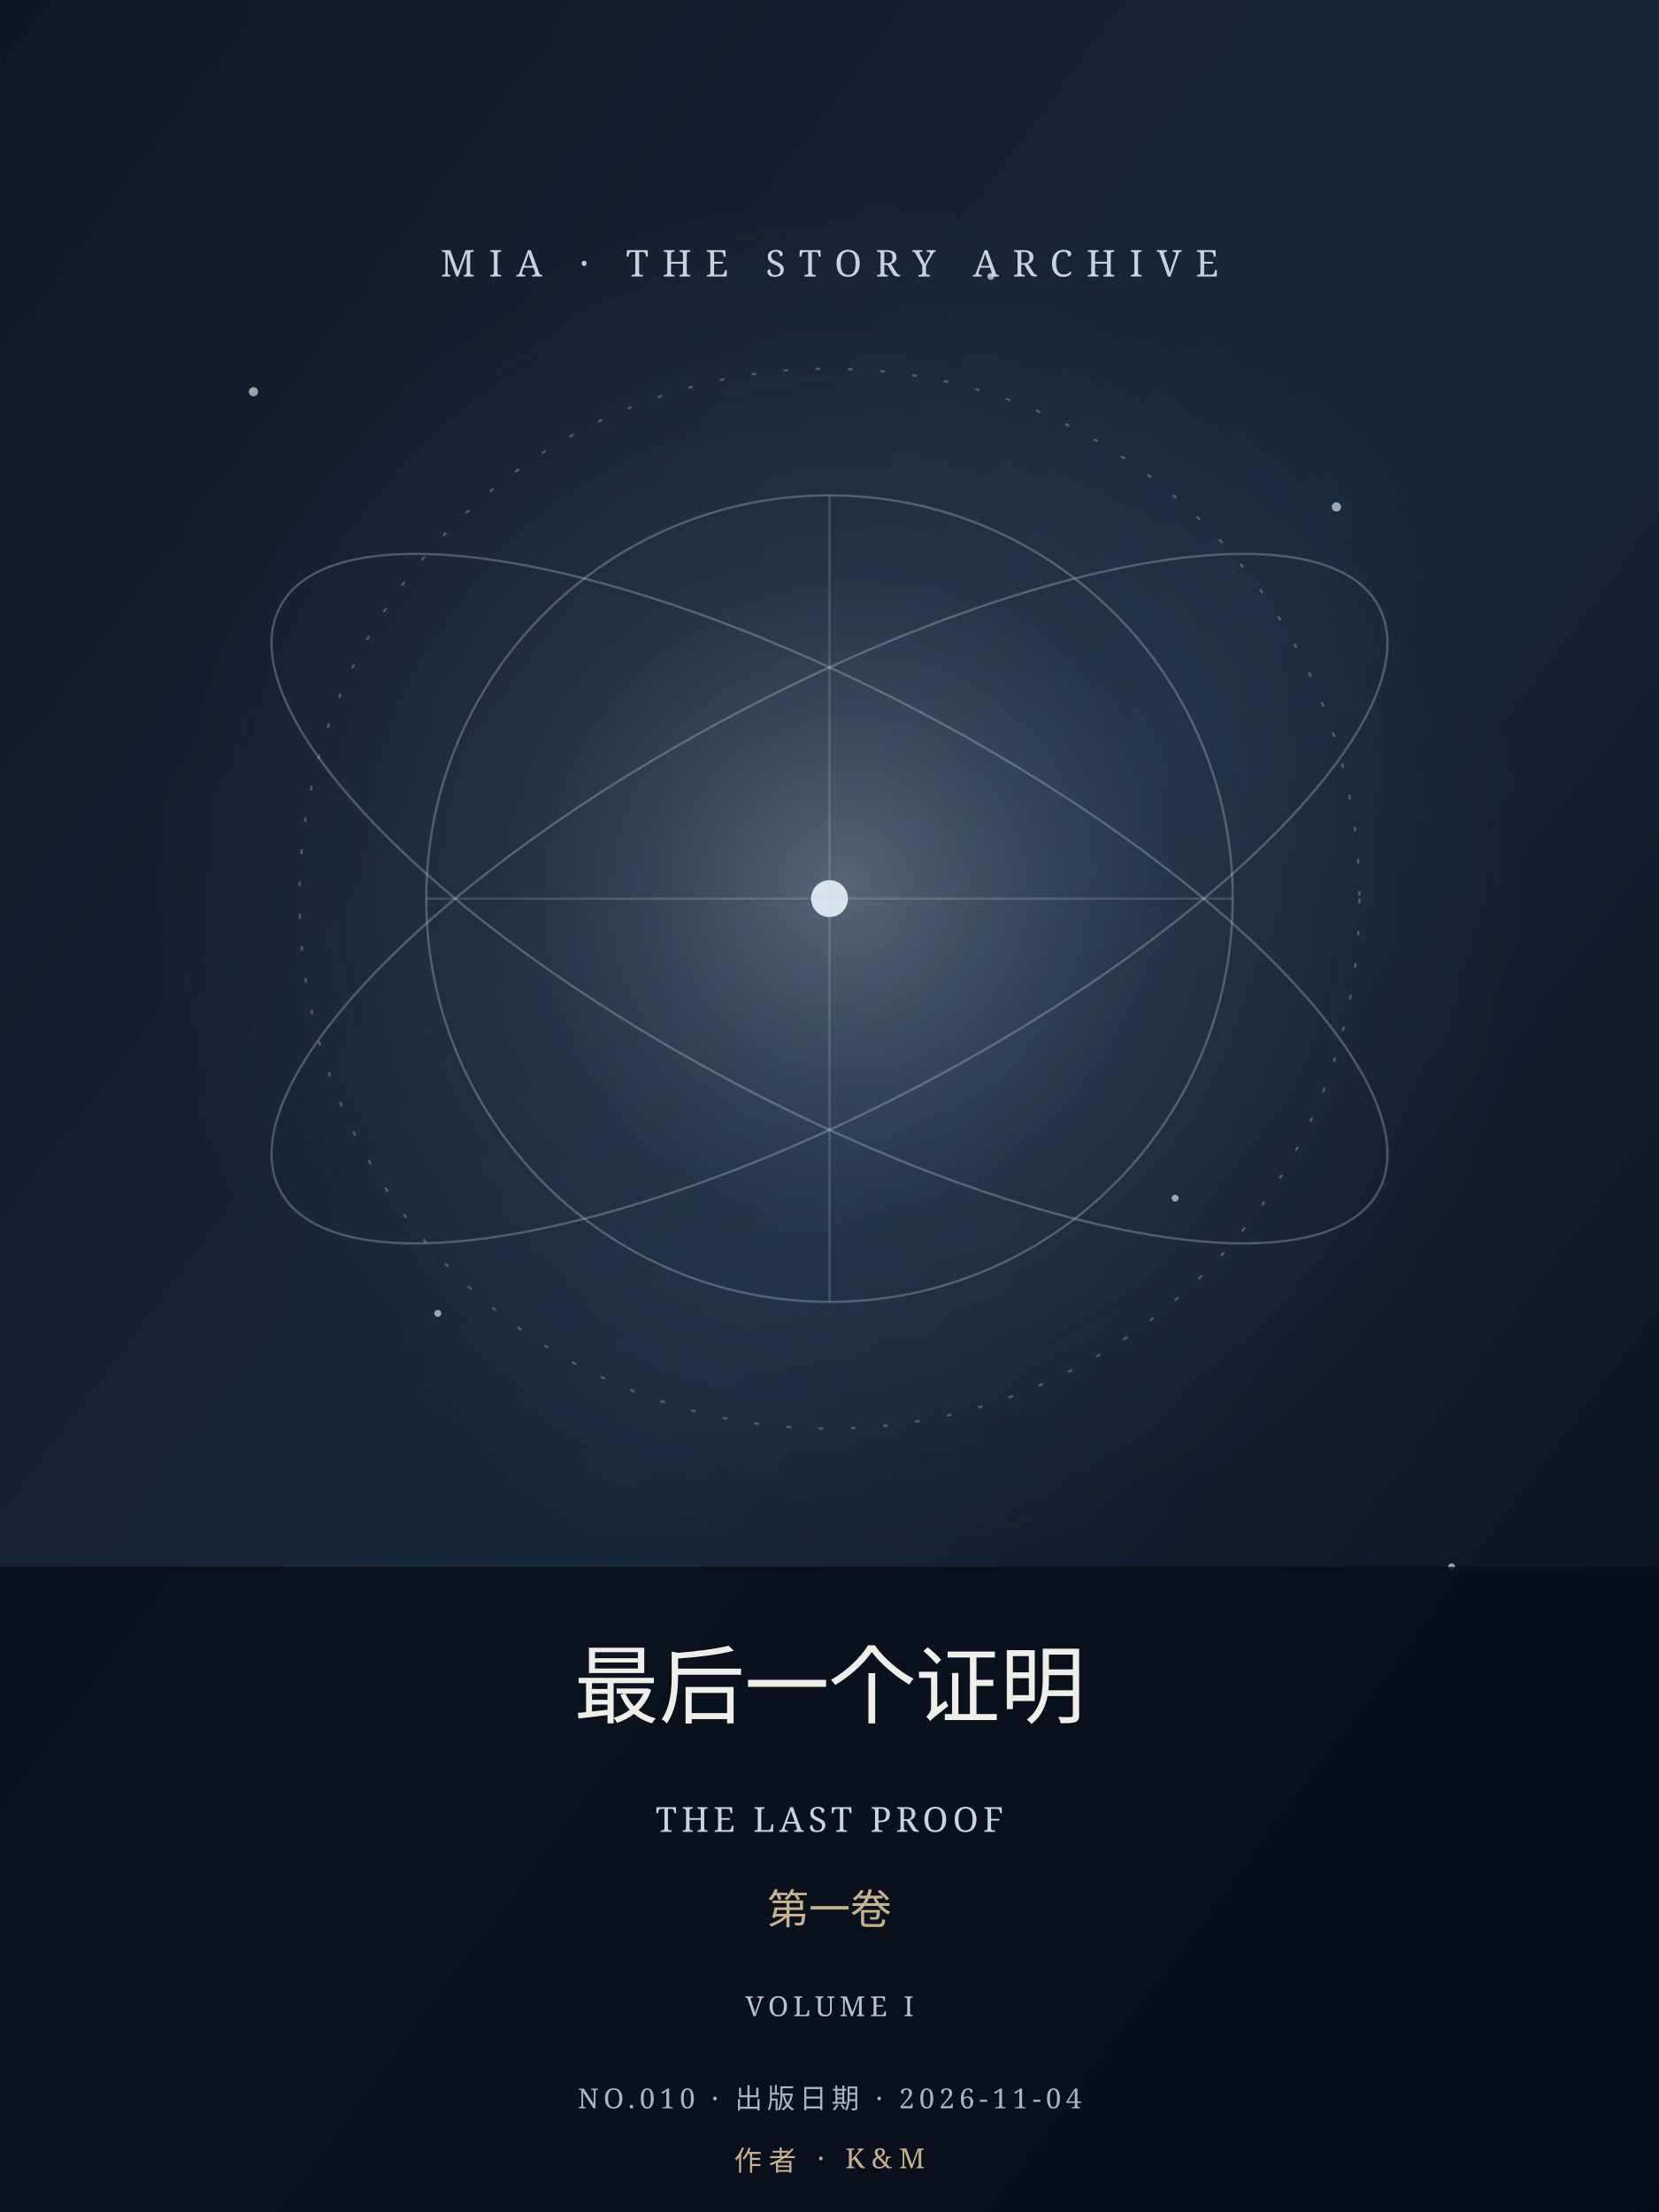
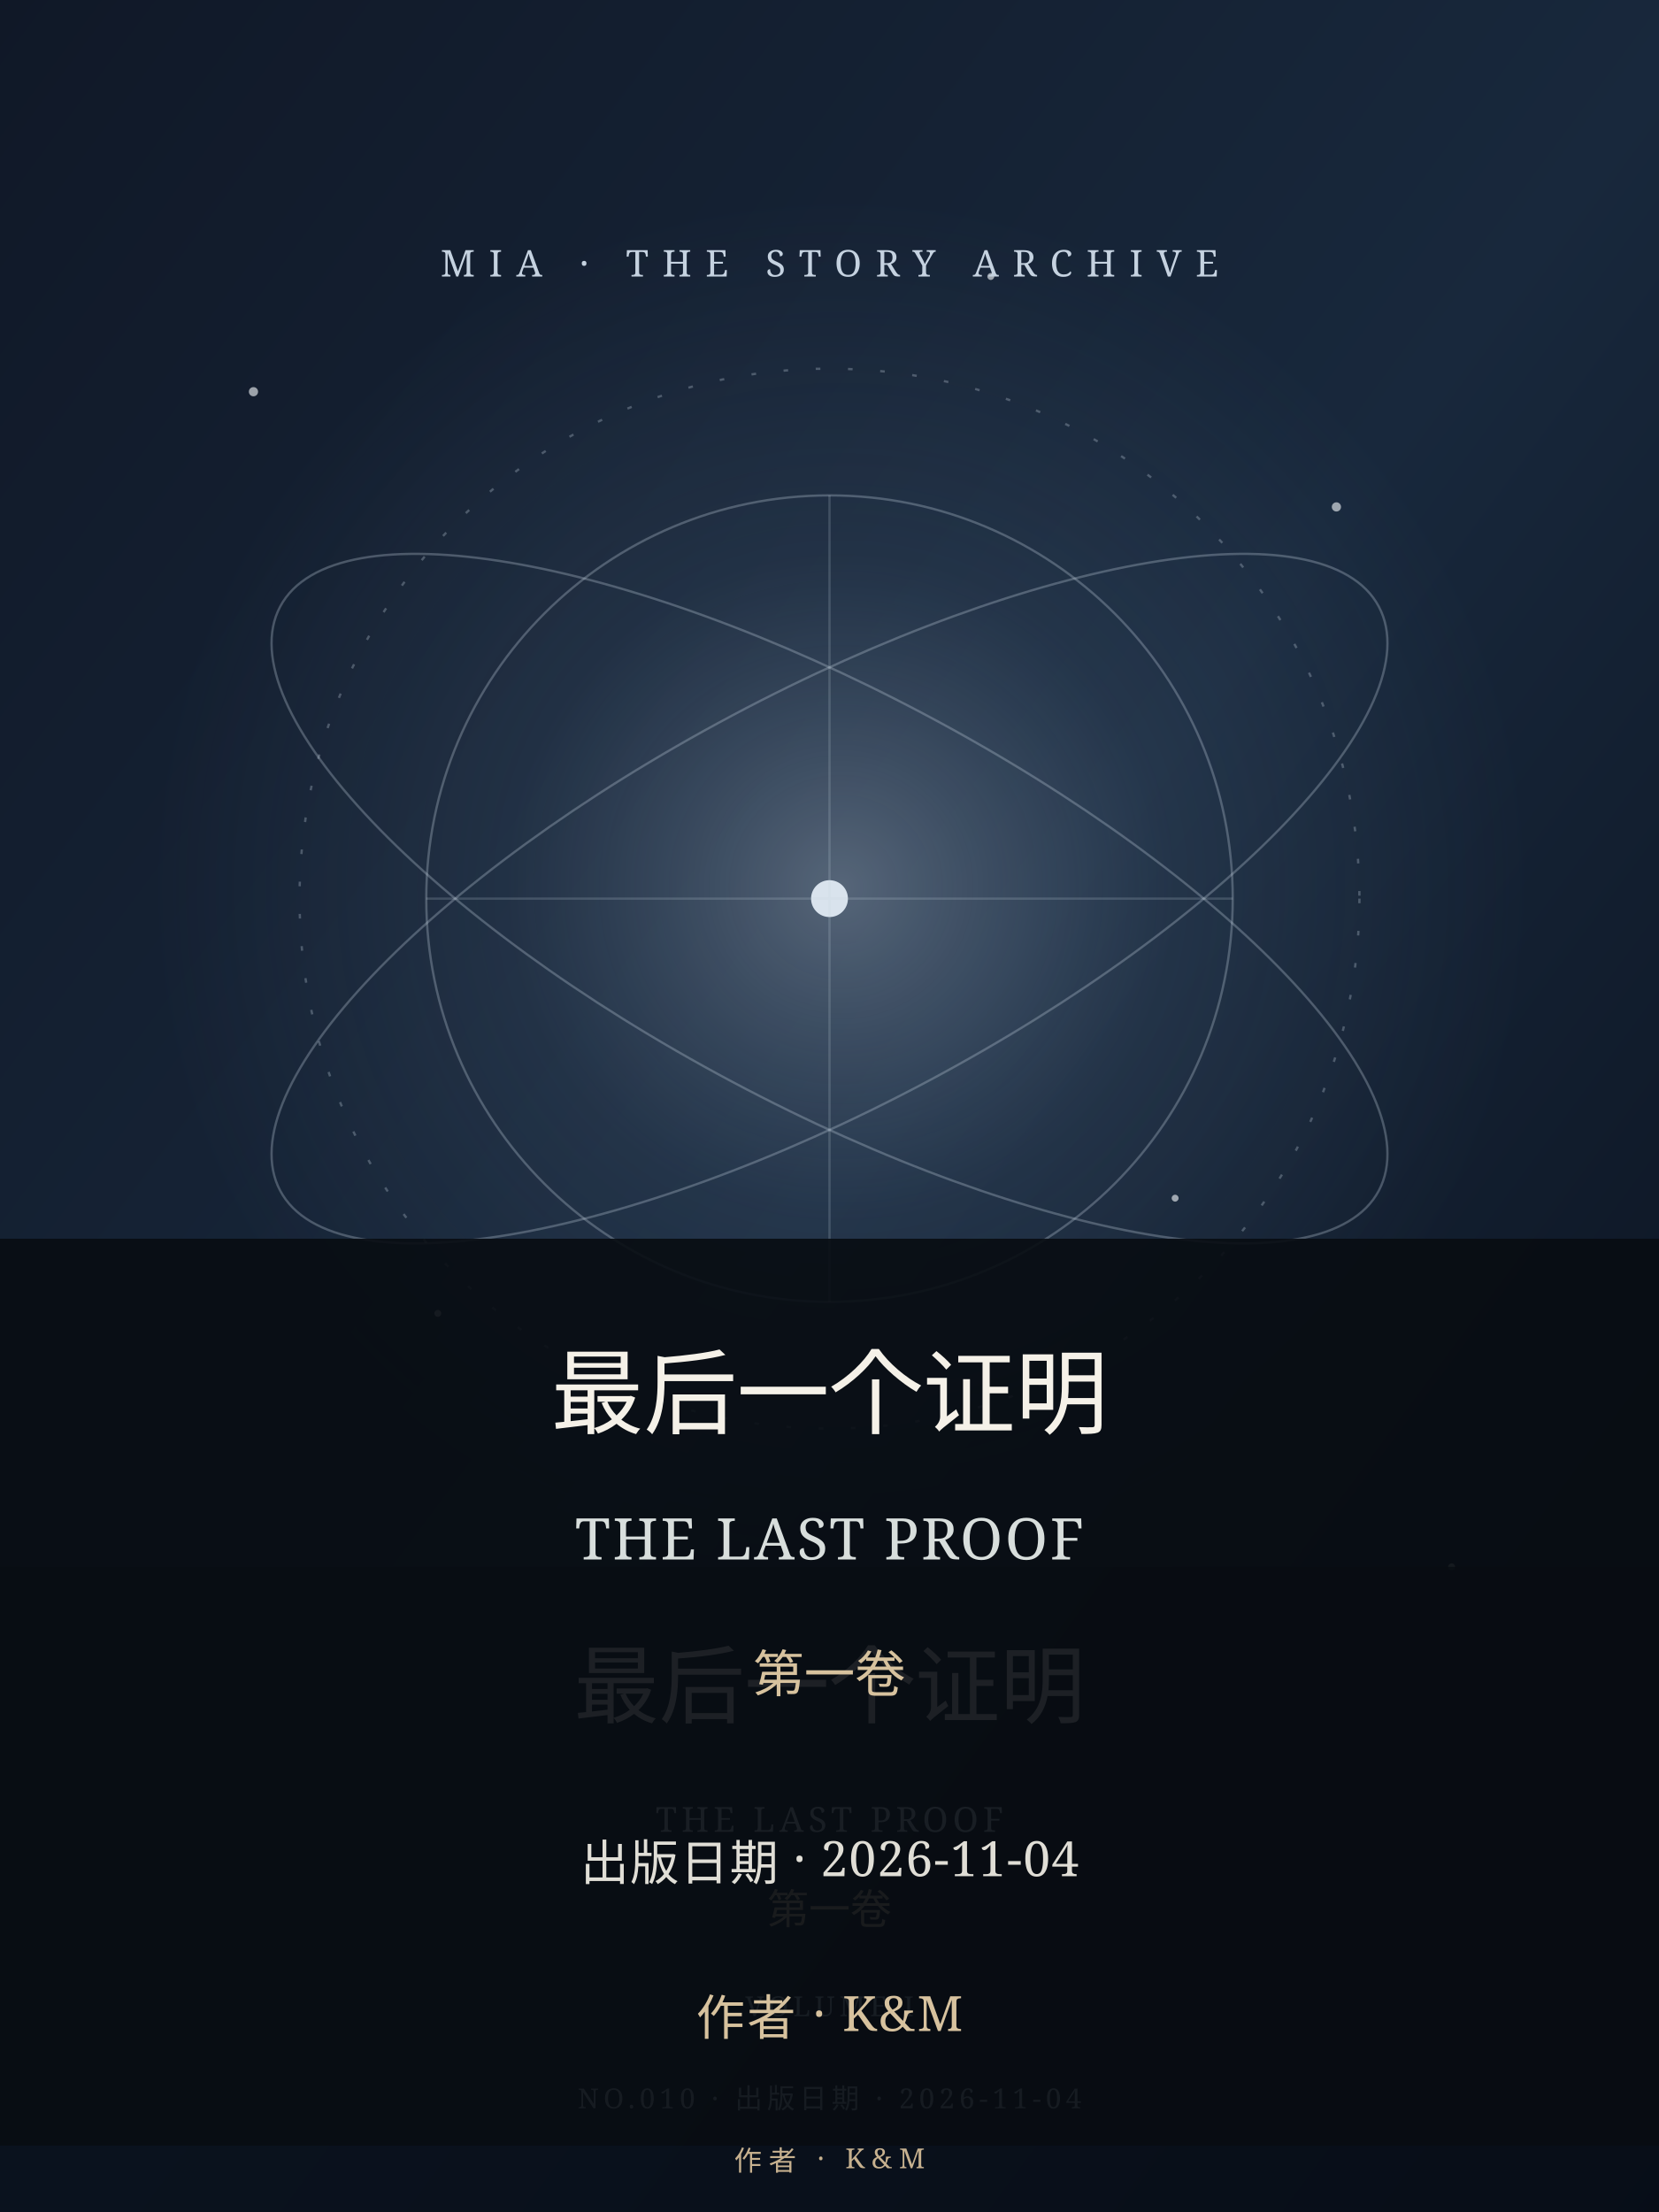
<svg xmlns="http://www.w3.org/2000/svg" viewBox="0 0 720 960" role="img" aria-labelledby="title desc">
  <defs>
    <linearGradient id="space" x1="0" y1="0" x2="1" y2="1">
      <stop stop-color="#101827" />
      <stop offset=".52" stop-color="#18283c" />
      <stop offset="1" stop-color="#080d18" />
    </linearGradient>
    <radialGradient id="nebula">
      <stop stop-color="#b5c5d8" stop-opacity=".4" />
      <stop offset=".48" stop-color="#6f8aa8" stop-opacity=".14" />
      <stop offset="1" stop-color="#6f8aa8" stop-opacity="0" />
    </radialGradient>
  </defs>
  <rect width="720" height="960" fill="url(#space)" />
  <circle cx="365" cy="385" r="300" fill="url(#nebula)" />
  <g fill="none" stroke="#c6d4e0" stroke-opacity=".3">
    <circle cx="360" cy="390" r="175" />
    <circle cx="360" cy="390" r="230" stroke-dasharray="2 12" />
    <ellipse cx="360" cy="390" rx="270" ry="90" transform="rotate(-28 360 390)" />
    <ellipse cx="360" cy="390" rx="270" ry="90" transform="rotate(28 360 390)" />
  </g>
  <g fill="#e5e9ed" opacity=".65">
    <circle cx="110" cy="170" r="2" />
    <circle cx="580" cy="220" r="2" />
    <circle cx="510" cy="520" r="1.5" />
    <circle cx="190" cy="570" r="1.5" />
    <circle cx="430" cy="120" r="1.5" />
    <circle cx="630" cy="680" r="1.5" />
  </g>
  <circle cx="360" cy="390" r="8" fill="#d9e3ed" />
  <path d="M360 215V565M185 390H535" stroke="#c6d4e0" stroke-opacity=".2" />
  <text x="360" y="120" text-anchor="middle" fill="#c5d2e0" font-family="Georgia,serif" font-size="16" letter-spacing="6">MIA · THE STORY ARCHIVE</text>
  <rect y="680" width="720" height="280" fill="#080e18" fill-opacity=".82" />
  <text x="360" y="745" text-anchor="middle" fill="#f0eee8" font-family="Noto Serif SC,serif" font-size="37">最后一个证明</text>
  <text x="360" y="795" text-anchor="middle" fill="#c6d4e0" font-family="Georgia,serif" font-size="15" letter-spacing="2">THE LAST PROOF</text>
  <text x="360" y="835" text-anchor="middle" fill="#c7b18f" font-family="Noto Serif SC,serif" font-size="18">第一卷</text>
  <text x="360" y="875" text-anchor="middle" fill="#b6c4d2" font-family="Georgia,serif" font-size="12" letter-spacing="2">VOLUME I</text>
  <text x="360" y="915" text-anchor="middle" fill="#a8b5c2" font-family="Georgia,serif" font-size="12" letter-spacing="2">NO.010 · 出版日期 · 2026-11-04</text>
  <text x="360" y="942" text-anchor="middle" fill="#c7b18f" font-family="Georgia,serif" font-size="12" letter-spacing="3">作者 · K&amp;M</text>
+   <g id="publication-imprint">
+     <rect x="0" y="537.6" width="720" height="393.6" fill="#080d12" fill-opacity=".91" />
+     <text x="360" y="619.2" text-anchor="middle" fill="#f5f1e8" font-family="Noto Serif SC,serif" font-size="40.32" textLength="633.6" lengthAdjust="spacingAndGlyphs">最后一个证明</text>
+     <text x="360" y="676.8" text-anchor="middle" fill="#d8dedc" font-family="Georgia,serif" font-size="24.96" letter-spacing="1" textLength="633.6" lengthAdjust="spacingAndGlyphs">THE LAST PROOF</text>
+     <text x="360" y="734.4" text-anchor="middle" fill="#d7c29e" font-family="Noto Serif SC,serif" font-size="22.08" textLength="619.2" lengthAdjust="spacingAndGlyphs">第一卷</text>
+     <text x="360" y="816" text-anchor="middle" fill="#e0ded6" font-family="Noto Serif SC,serif" font-size="21.12" letter-spacing=".5">出版日期 · 2026-11-04</text>
+     <text x="360" y="883.2" text-anchor="middle" fill="#d7c29e" font-family="Noto Serif SC,serif" font-size="21.12" letter-spacing="1">作者 · K&amp;M</text>
+   </g>
</svg>
